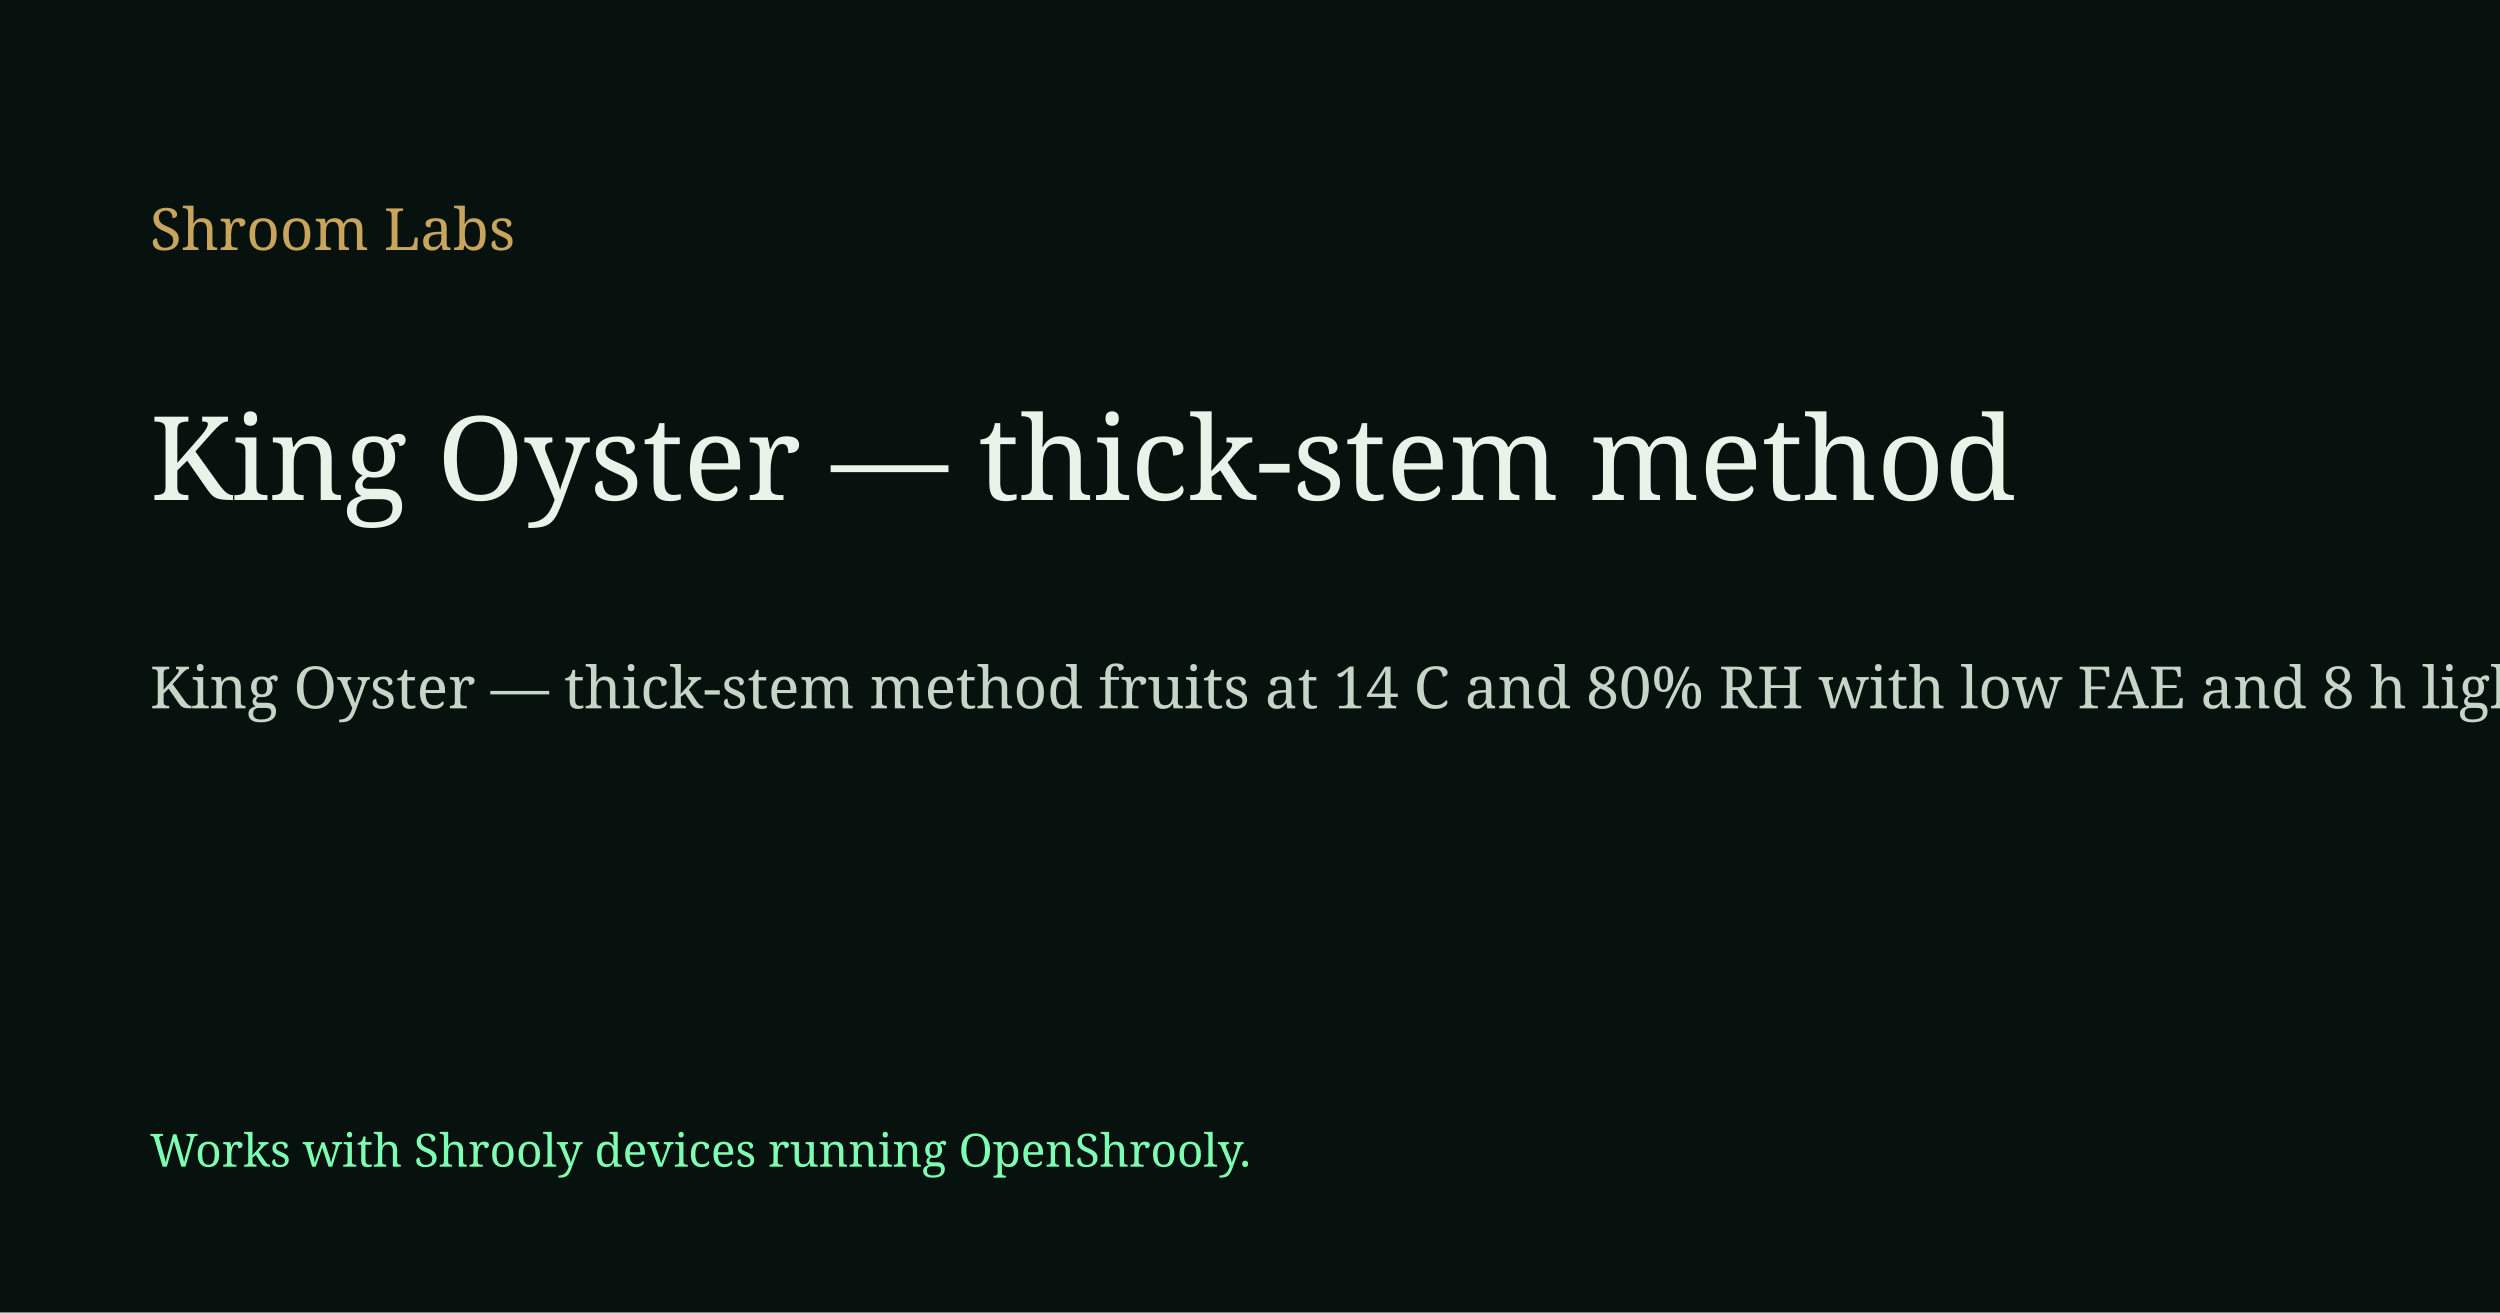
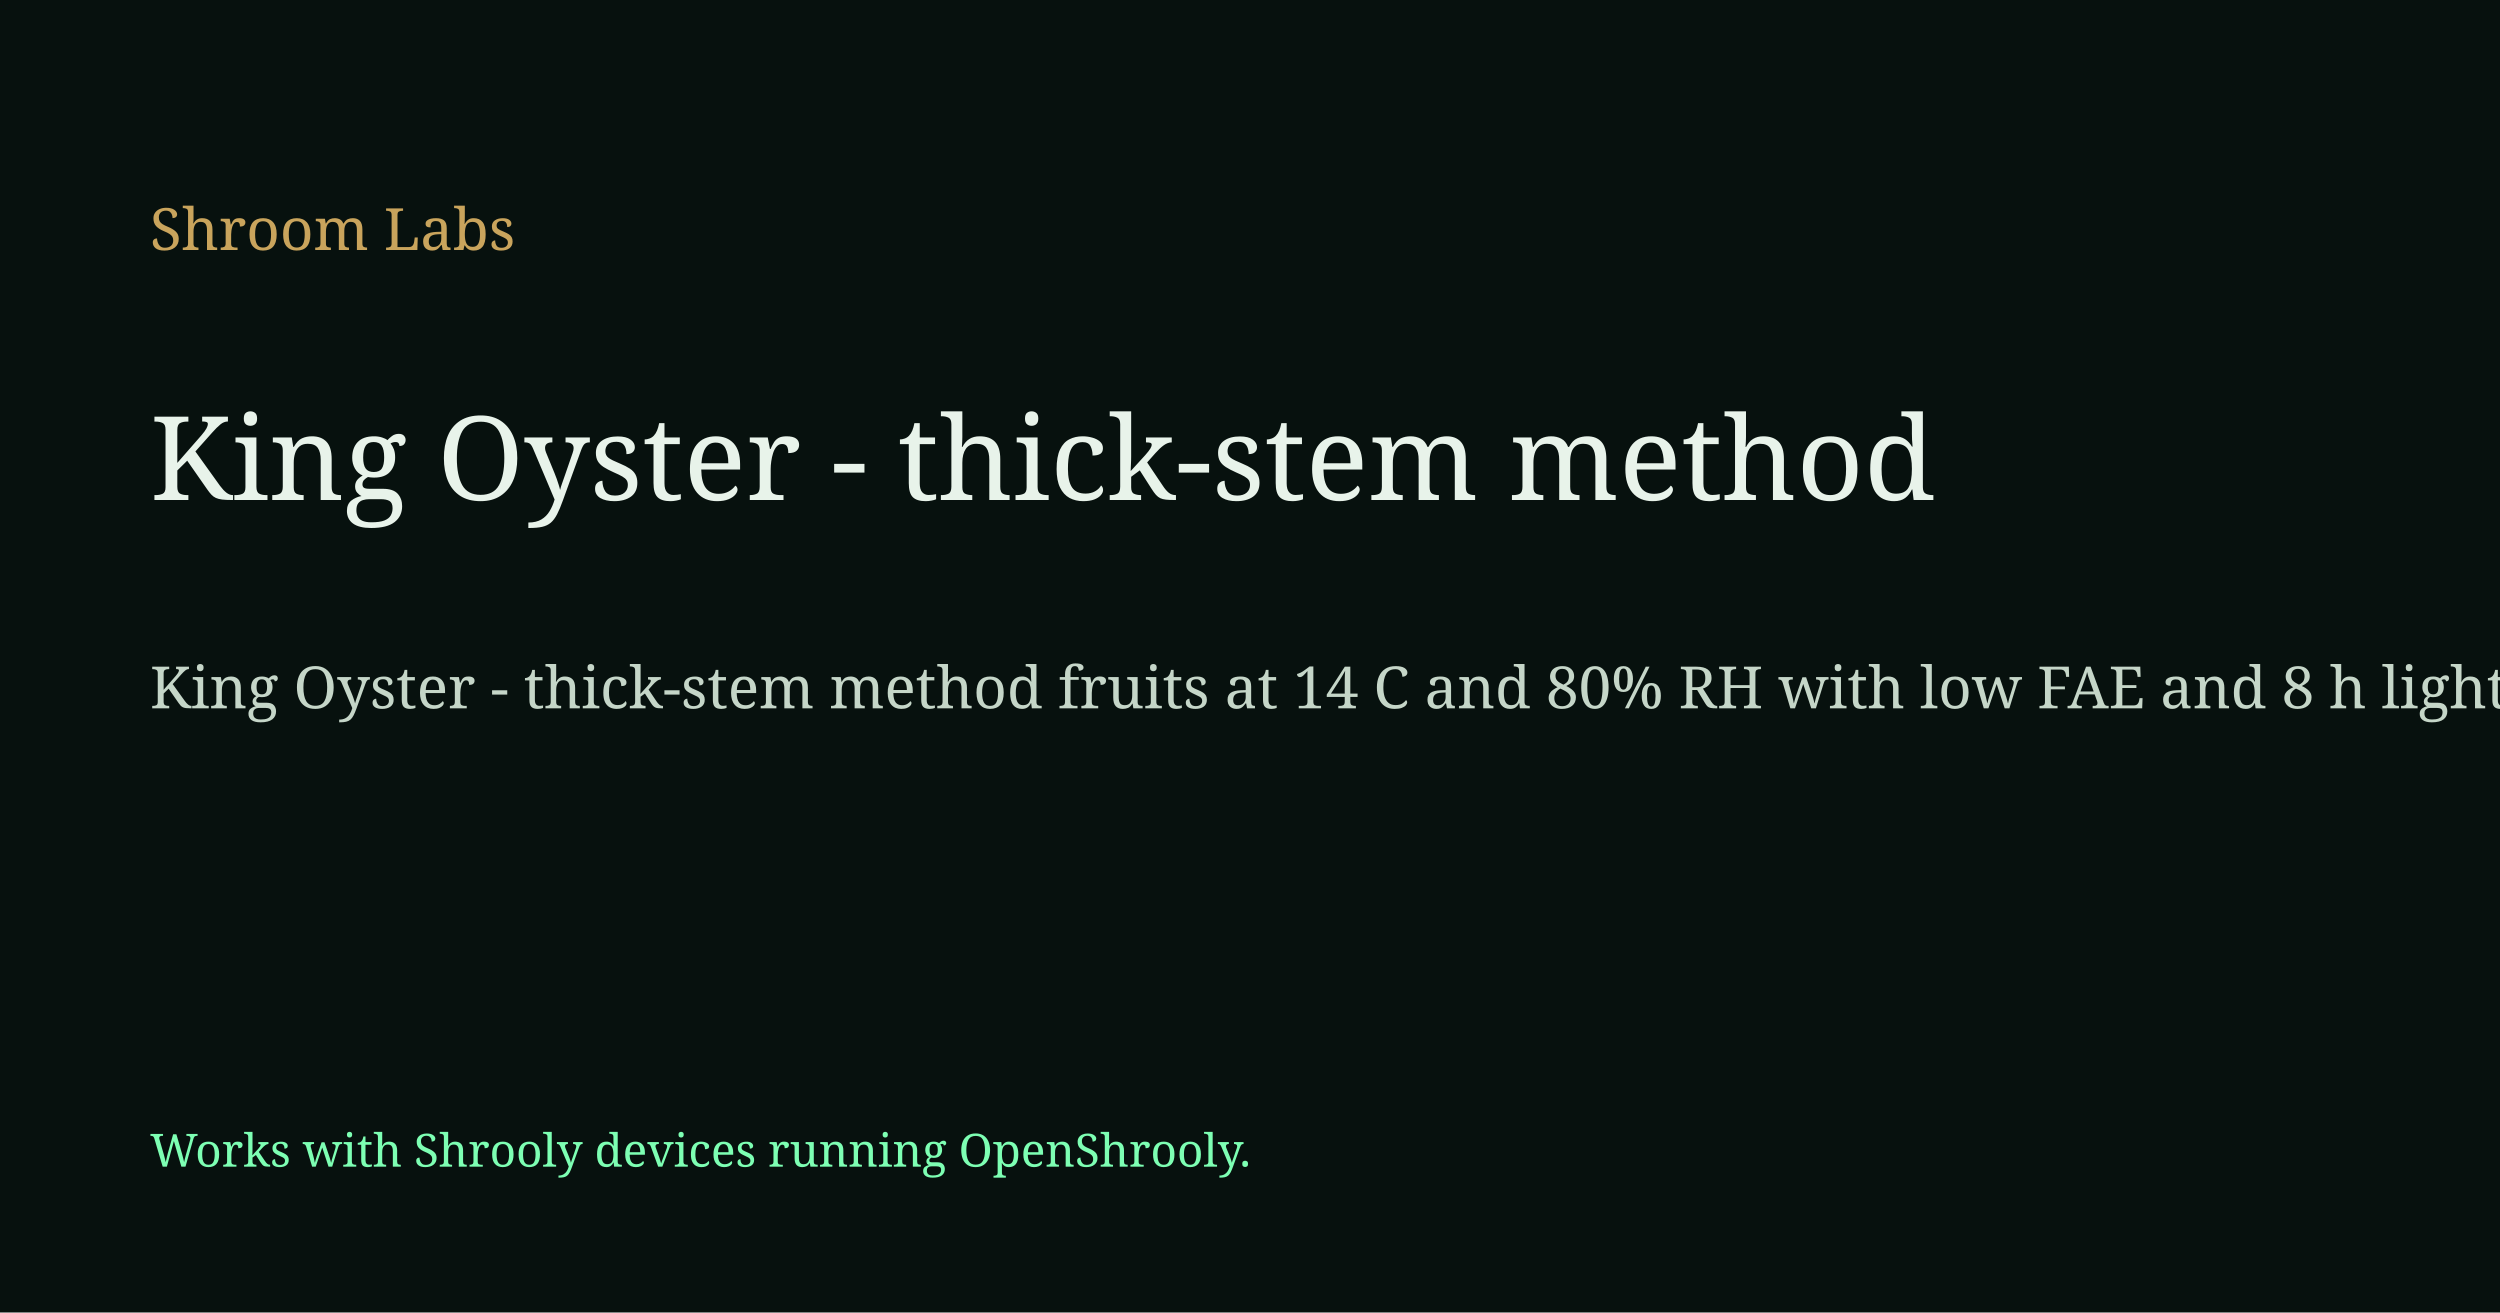
<svg xmlns="http://www.w3.org/2000/svg" width="1200" height="630" viewBox="0 0 1200 630">
  <rect width="1200" height="630" fill="#07110e" />
  <text x="72" y="120" fill="#c9a45c" font-size="28" font-family="Georgia, serif">Shroom Labs</text>
-   <text x="72" y="240" fill="#e8f3ea" font-size="56" font-family="Georgia, serif">King Oyster — thick-stem method</text>
-   <text x="72" y="340" fill="#c5d6c8" font-size="28" font-family="Georgia, serif">King Oyster — thick-stem method fruits at 14 C and 80% RH with low FAE and 8 h light. About 43 days from start to fruit.</text>
+   <text x="72" y="240" fill="#e8f3ea" font-size="56" font-family="Georgia, serif">King Oyster  -  thick-stem method</text>
+   <text x="72" y="340" fill="#c5d6c8" font-size="28" font-family="Georgia, serif">King Oyster  -  thick-stem method fruits at 14 C and 80% RH with low FAE and 8 h light. About 43 days from start to frui</text>
  <text x="72" y="560" fill="#7dffb3" font-size="22" font-family="Georgia, serif">Works with Shrooly devices running OpenShrooly.</text>
</svg>
